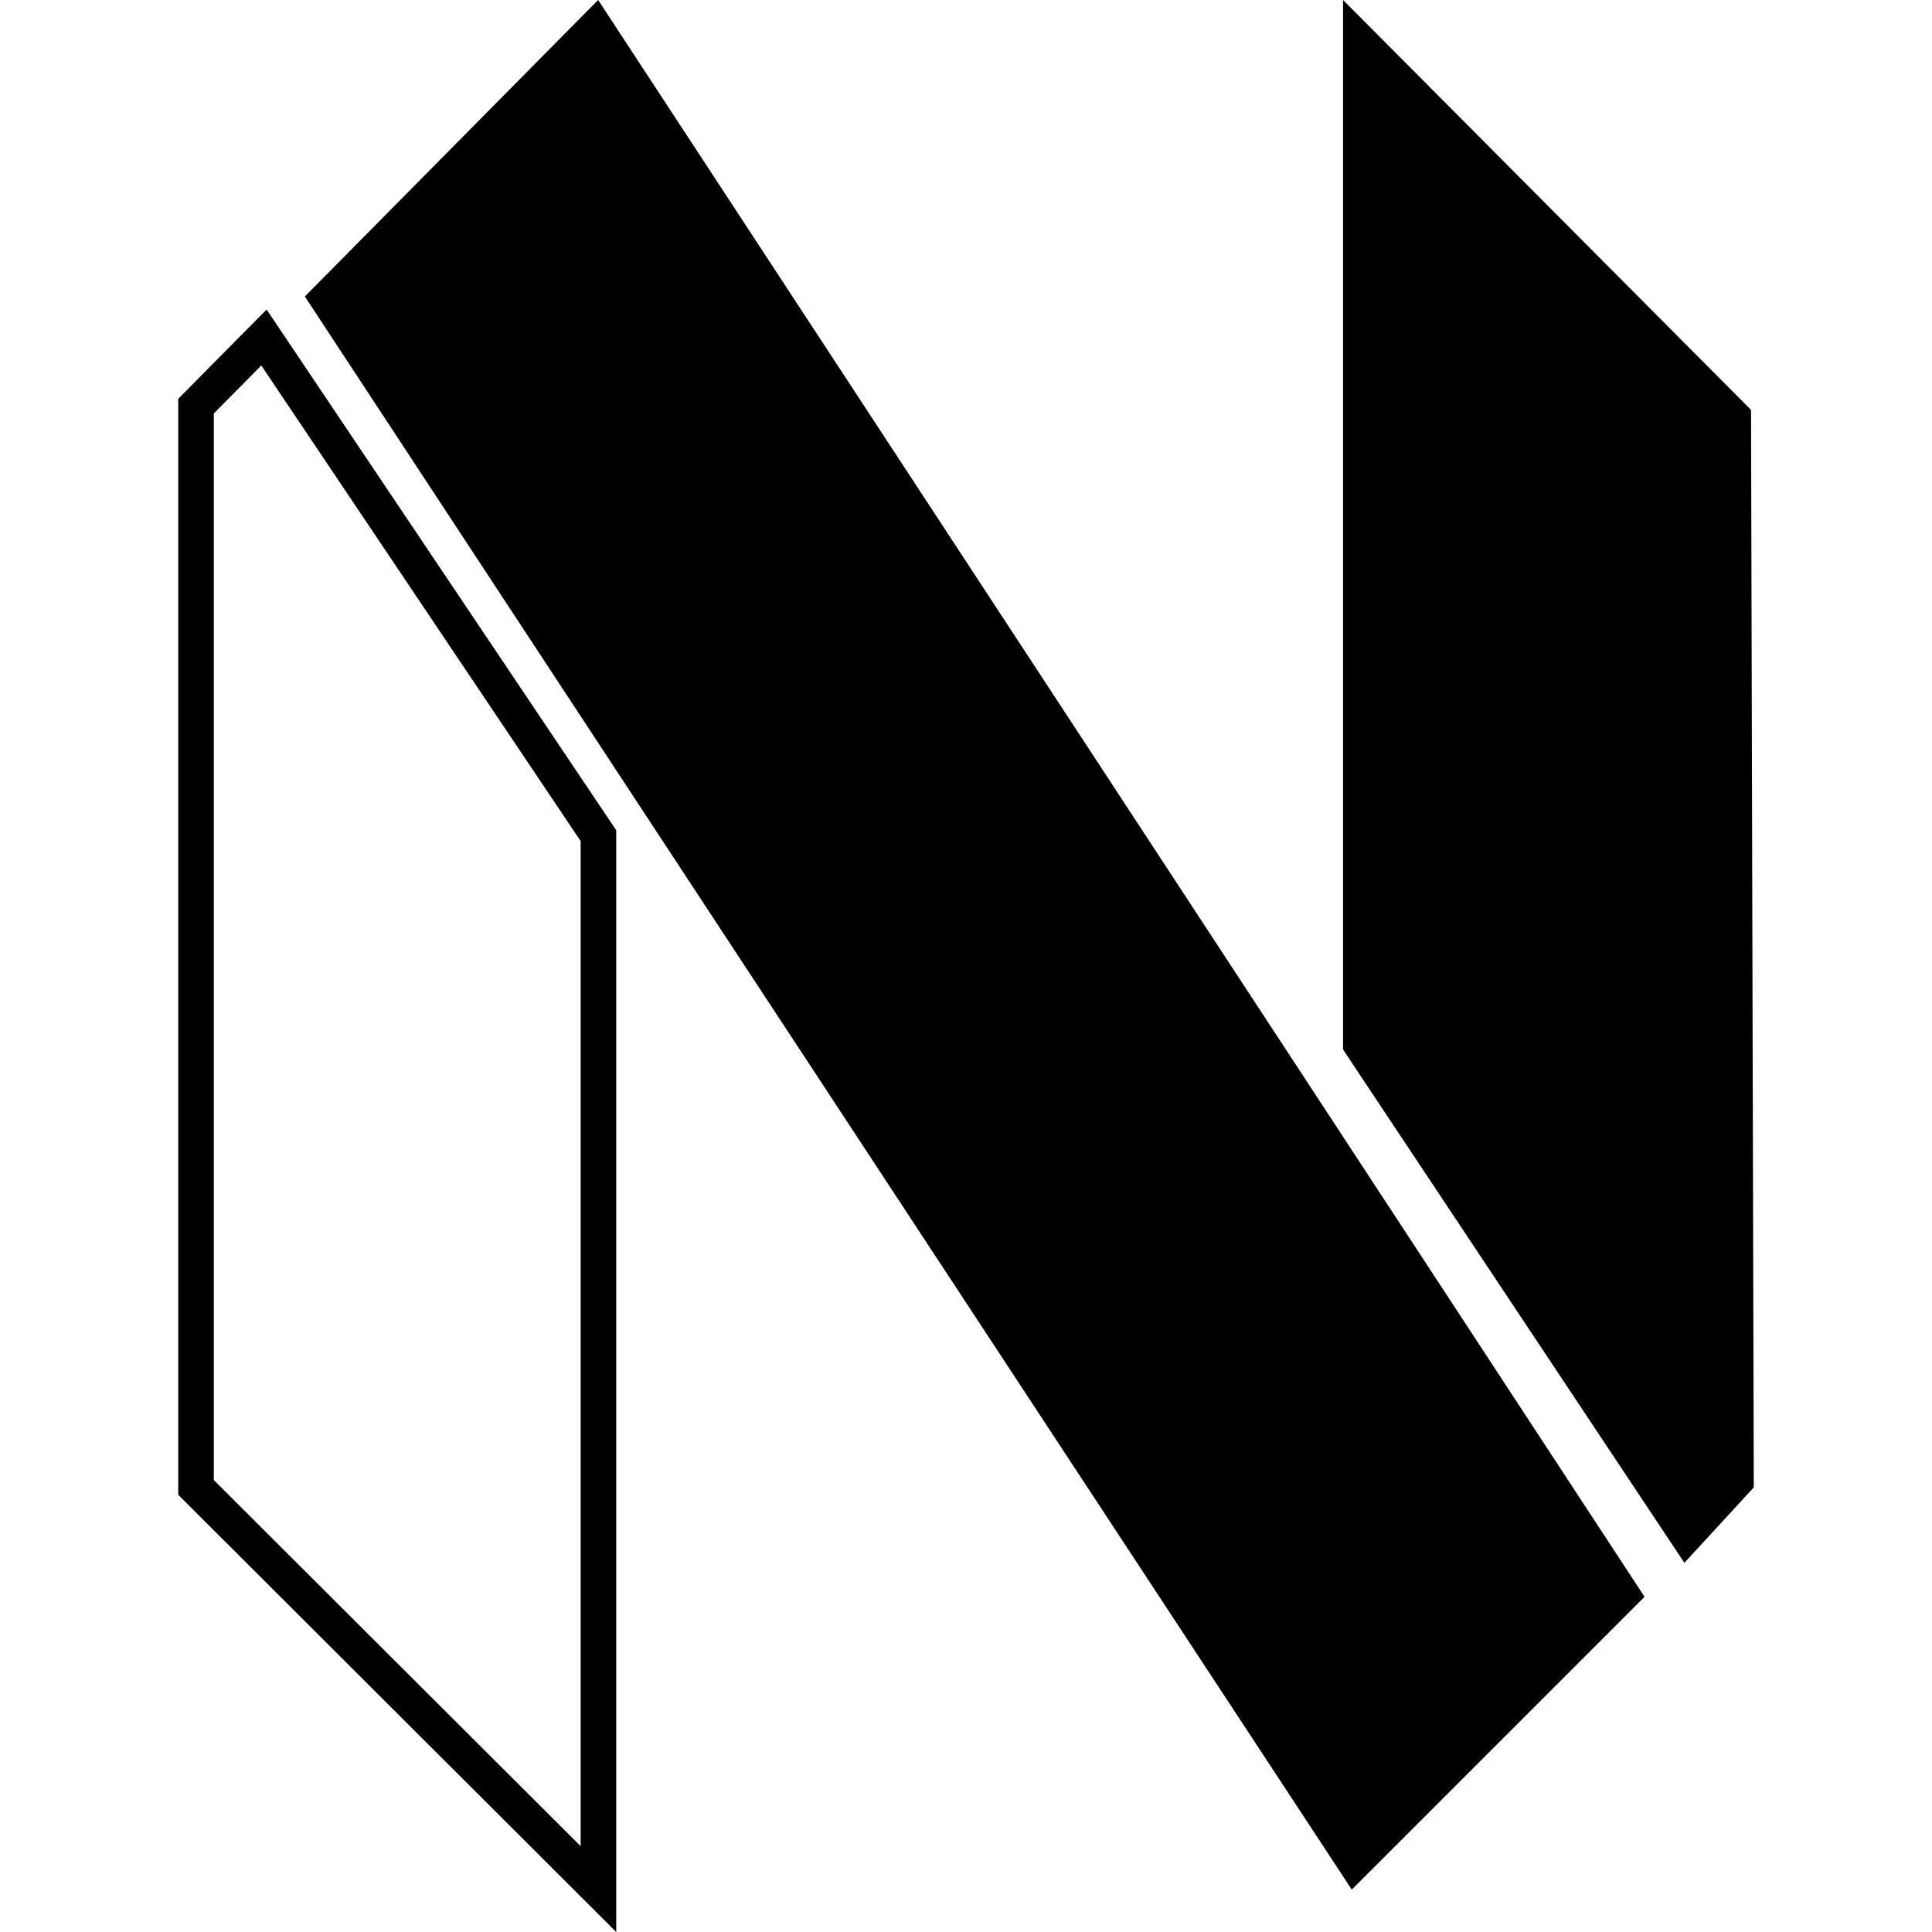
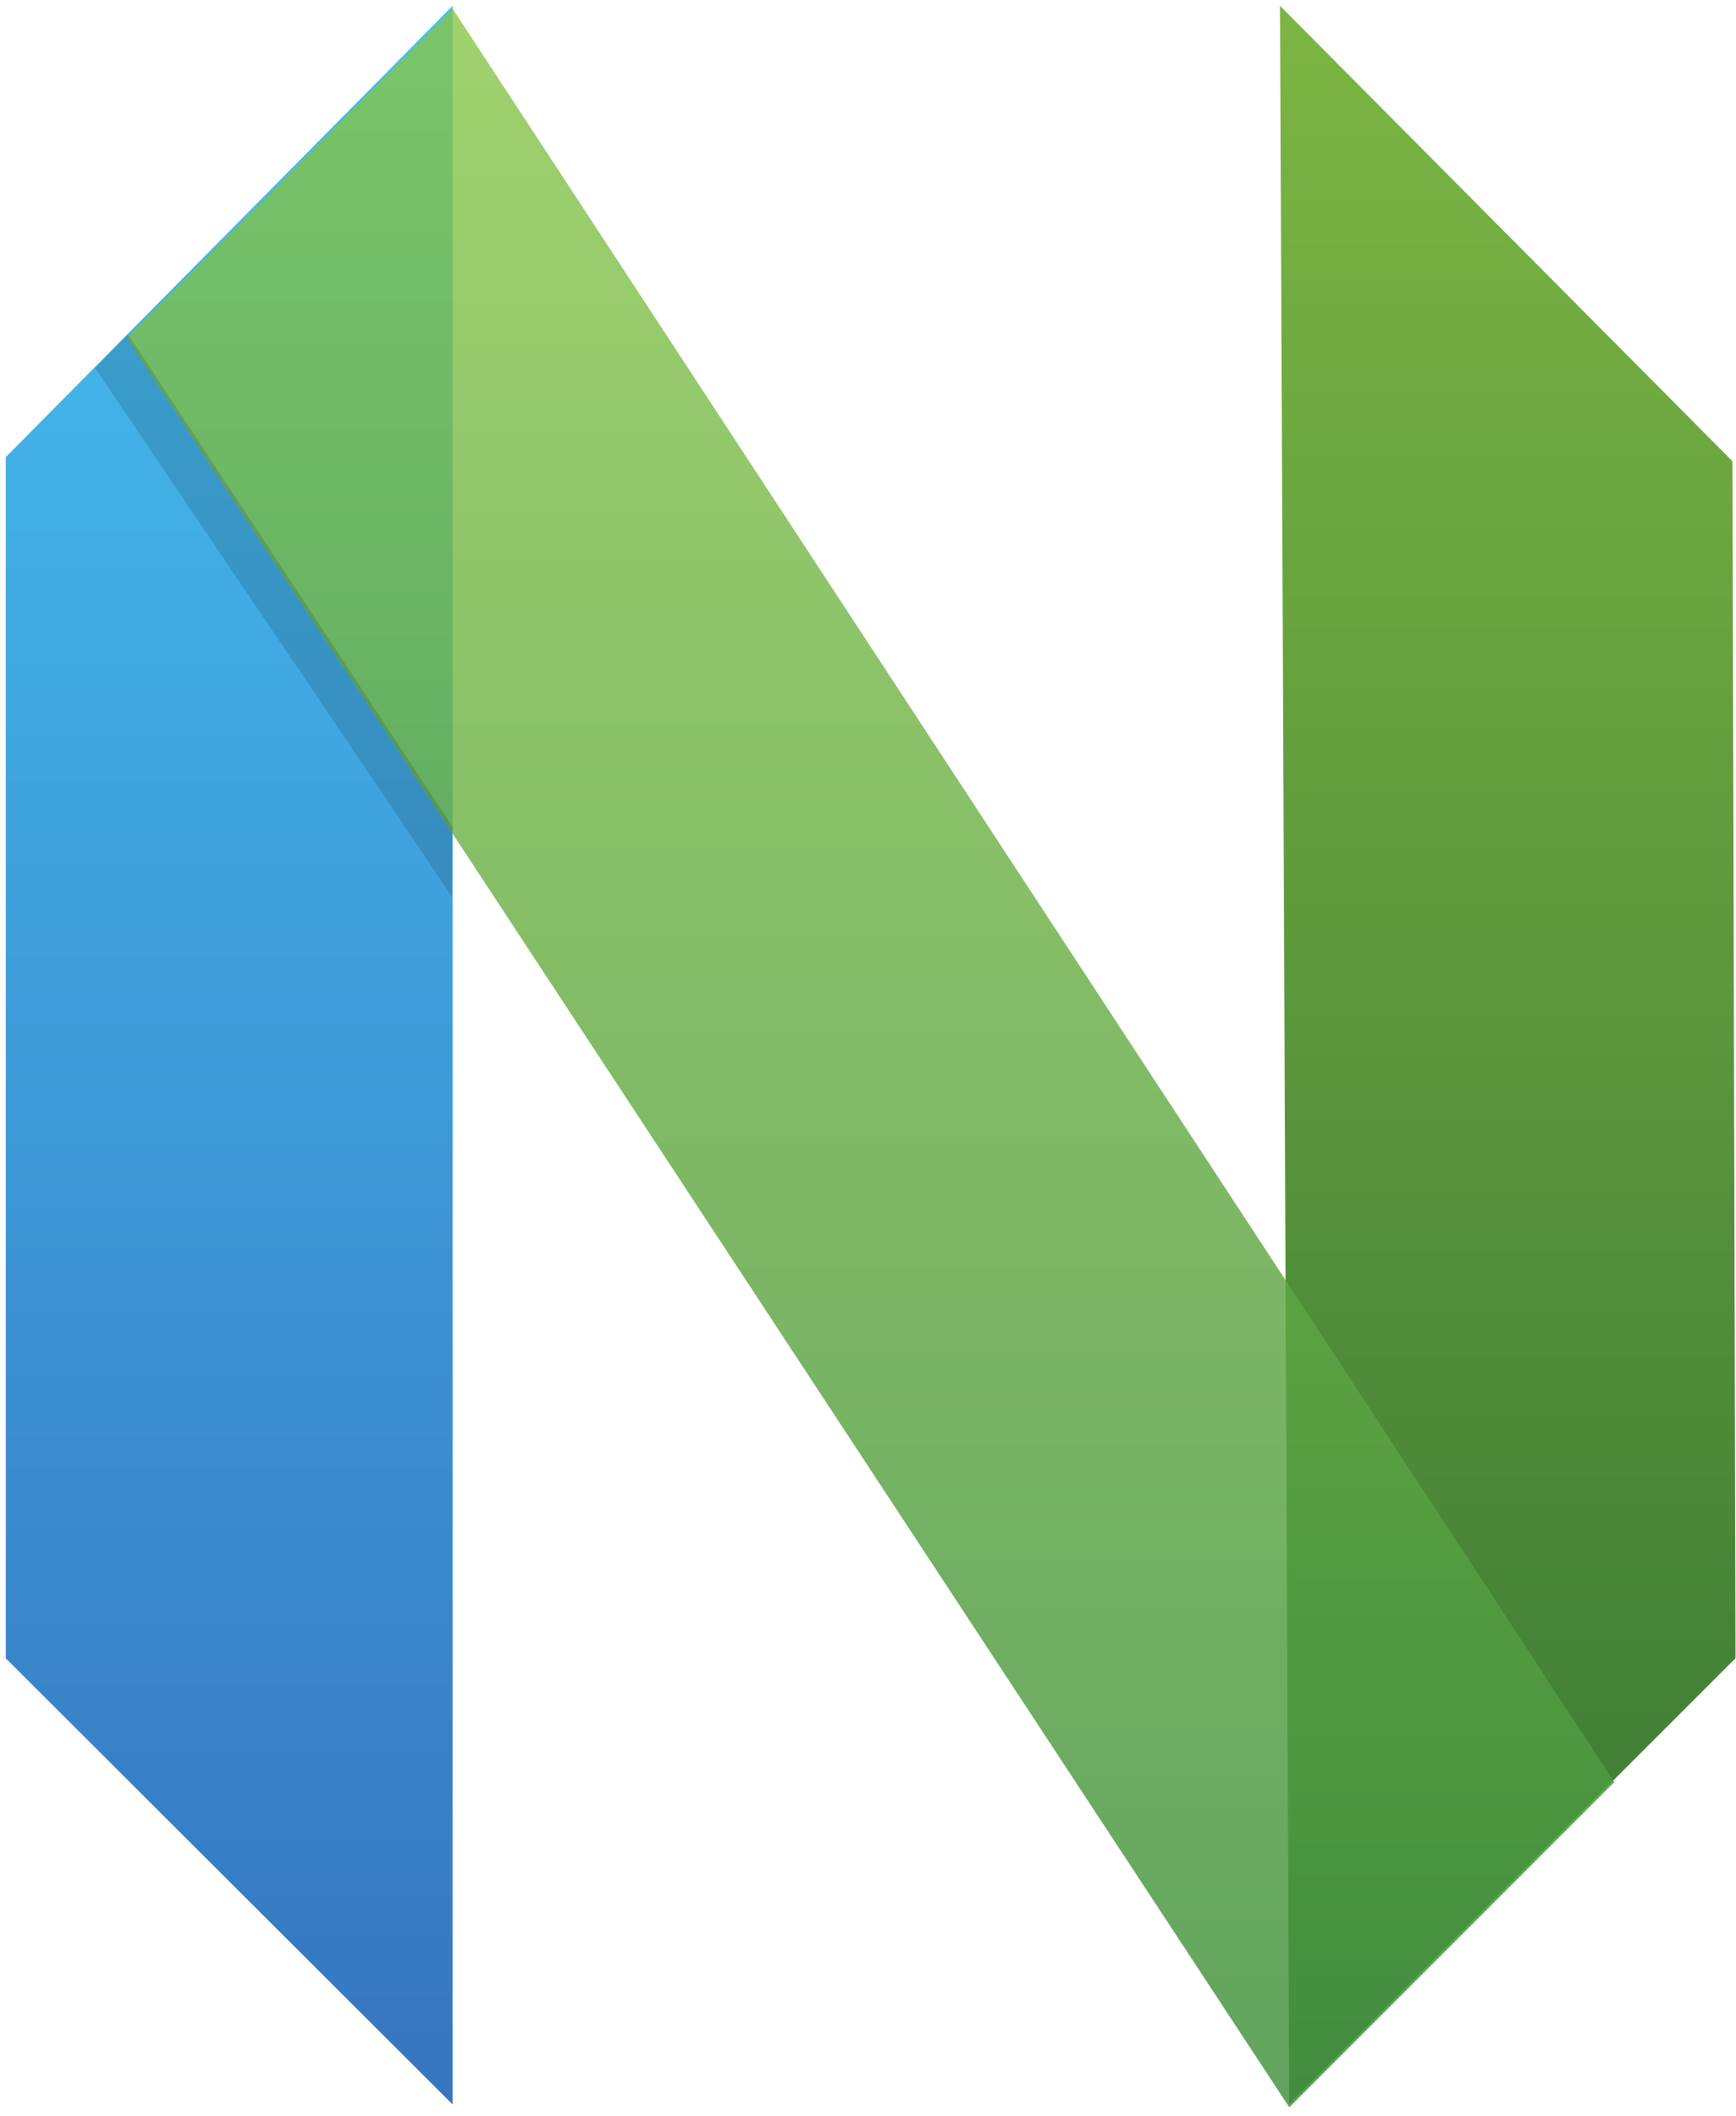
- <svg xmlns="http://www.w3.org/2000/svg" role="img" viewBox="0 0 24 24">
-   <path d="M2.214 4.954v13.615L7.655 24V10.314L3.312 3.845 2.214 4.954zm4.999 17.98l-4.557-4.548V5.136l.59-.596 3.967 5.908v12.485zm14.573-4.457l-.862.937-4.24-6.376V0l5.068 5.092.034 13.385zM7.431.001l12.998 19.835-3.637 3.637L3.787 3.683 7.43 0z" />
+ <svg xmlns="http://www.w3.org/2000/svg" viewBox="0 0 602 734" version="1.1">
+   <description>Created with Sketch (http://www.bohemiancoding.com/sketch)</description>
+   <defs>
+     <linearGradient x1="50%" y1="0%" x2="50%" y2="100%" id="linearGradient-1">
+       <stop stop-color="#16B0ED" stop-opacity="0.8" offset="0%" />
+       <stop stop-color="#0F59B2" stop-opacity="0.837" offset="100%" />
+     </linearGradient>
+     <linearGradient x1="50%" y1="0%" x2="50%" y2="100%" id="linearGradient-2">
+       <stop stop-color="#7DB643" offset="0%" />
+       <stop stop-color="#367533" offset="100%" />
+     </linearGradient>
+     <linearGradient x1="50%" y1="0%" x2="50%" y2="100%" id="linearGradient-3">
+       <stop stop-color="#88C649" stop-opacity="0.8" offset="0%" />
+       <stop stop-color="#439240" stop-opacity="0.84" offset="100%" />
+     </linearGradient>
+   </defs>
+   <g id="Page-1" stroke="none" stroke-width="1" fill="none" fill-rule="evenodd">
+     <g id="mark-copy" transform="translate(2, 3)">
+       <path d="M0,155.57 L155,-1 L155,727 L0,572.238 L0,155.57 Z" id="Left---green" fill="url(#linearGradient-1)" />
+       <path d="M443.06,156.982 L600,-1 L596.819,727 L442,572.22 L443.06,156.982 Z" id="Right---blue" fill="url(#linearGradient-2)" transform="translate(521, 363.5) scale(-1, 1) translate(-521, -363.5) " />
+       <path d="M154.986,0 L558,615.19 L445.225,728 L42,114.172 L154.986,0 Z" id="Cross---blue" fill="url(#linearGradient-3)" />
+       <path d="M155,283.832 L154.787,308 L31,124.711 L42.462,113 L155,283.832 Z" id="Shadow" fill-opacity="0.13" fill="#000000" />
+     </g>
+   </g>
</svg>
